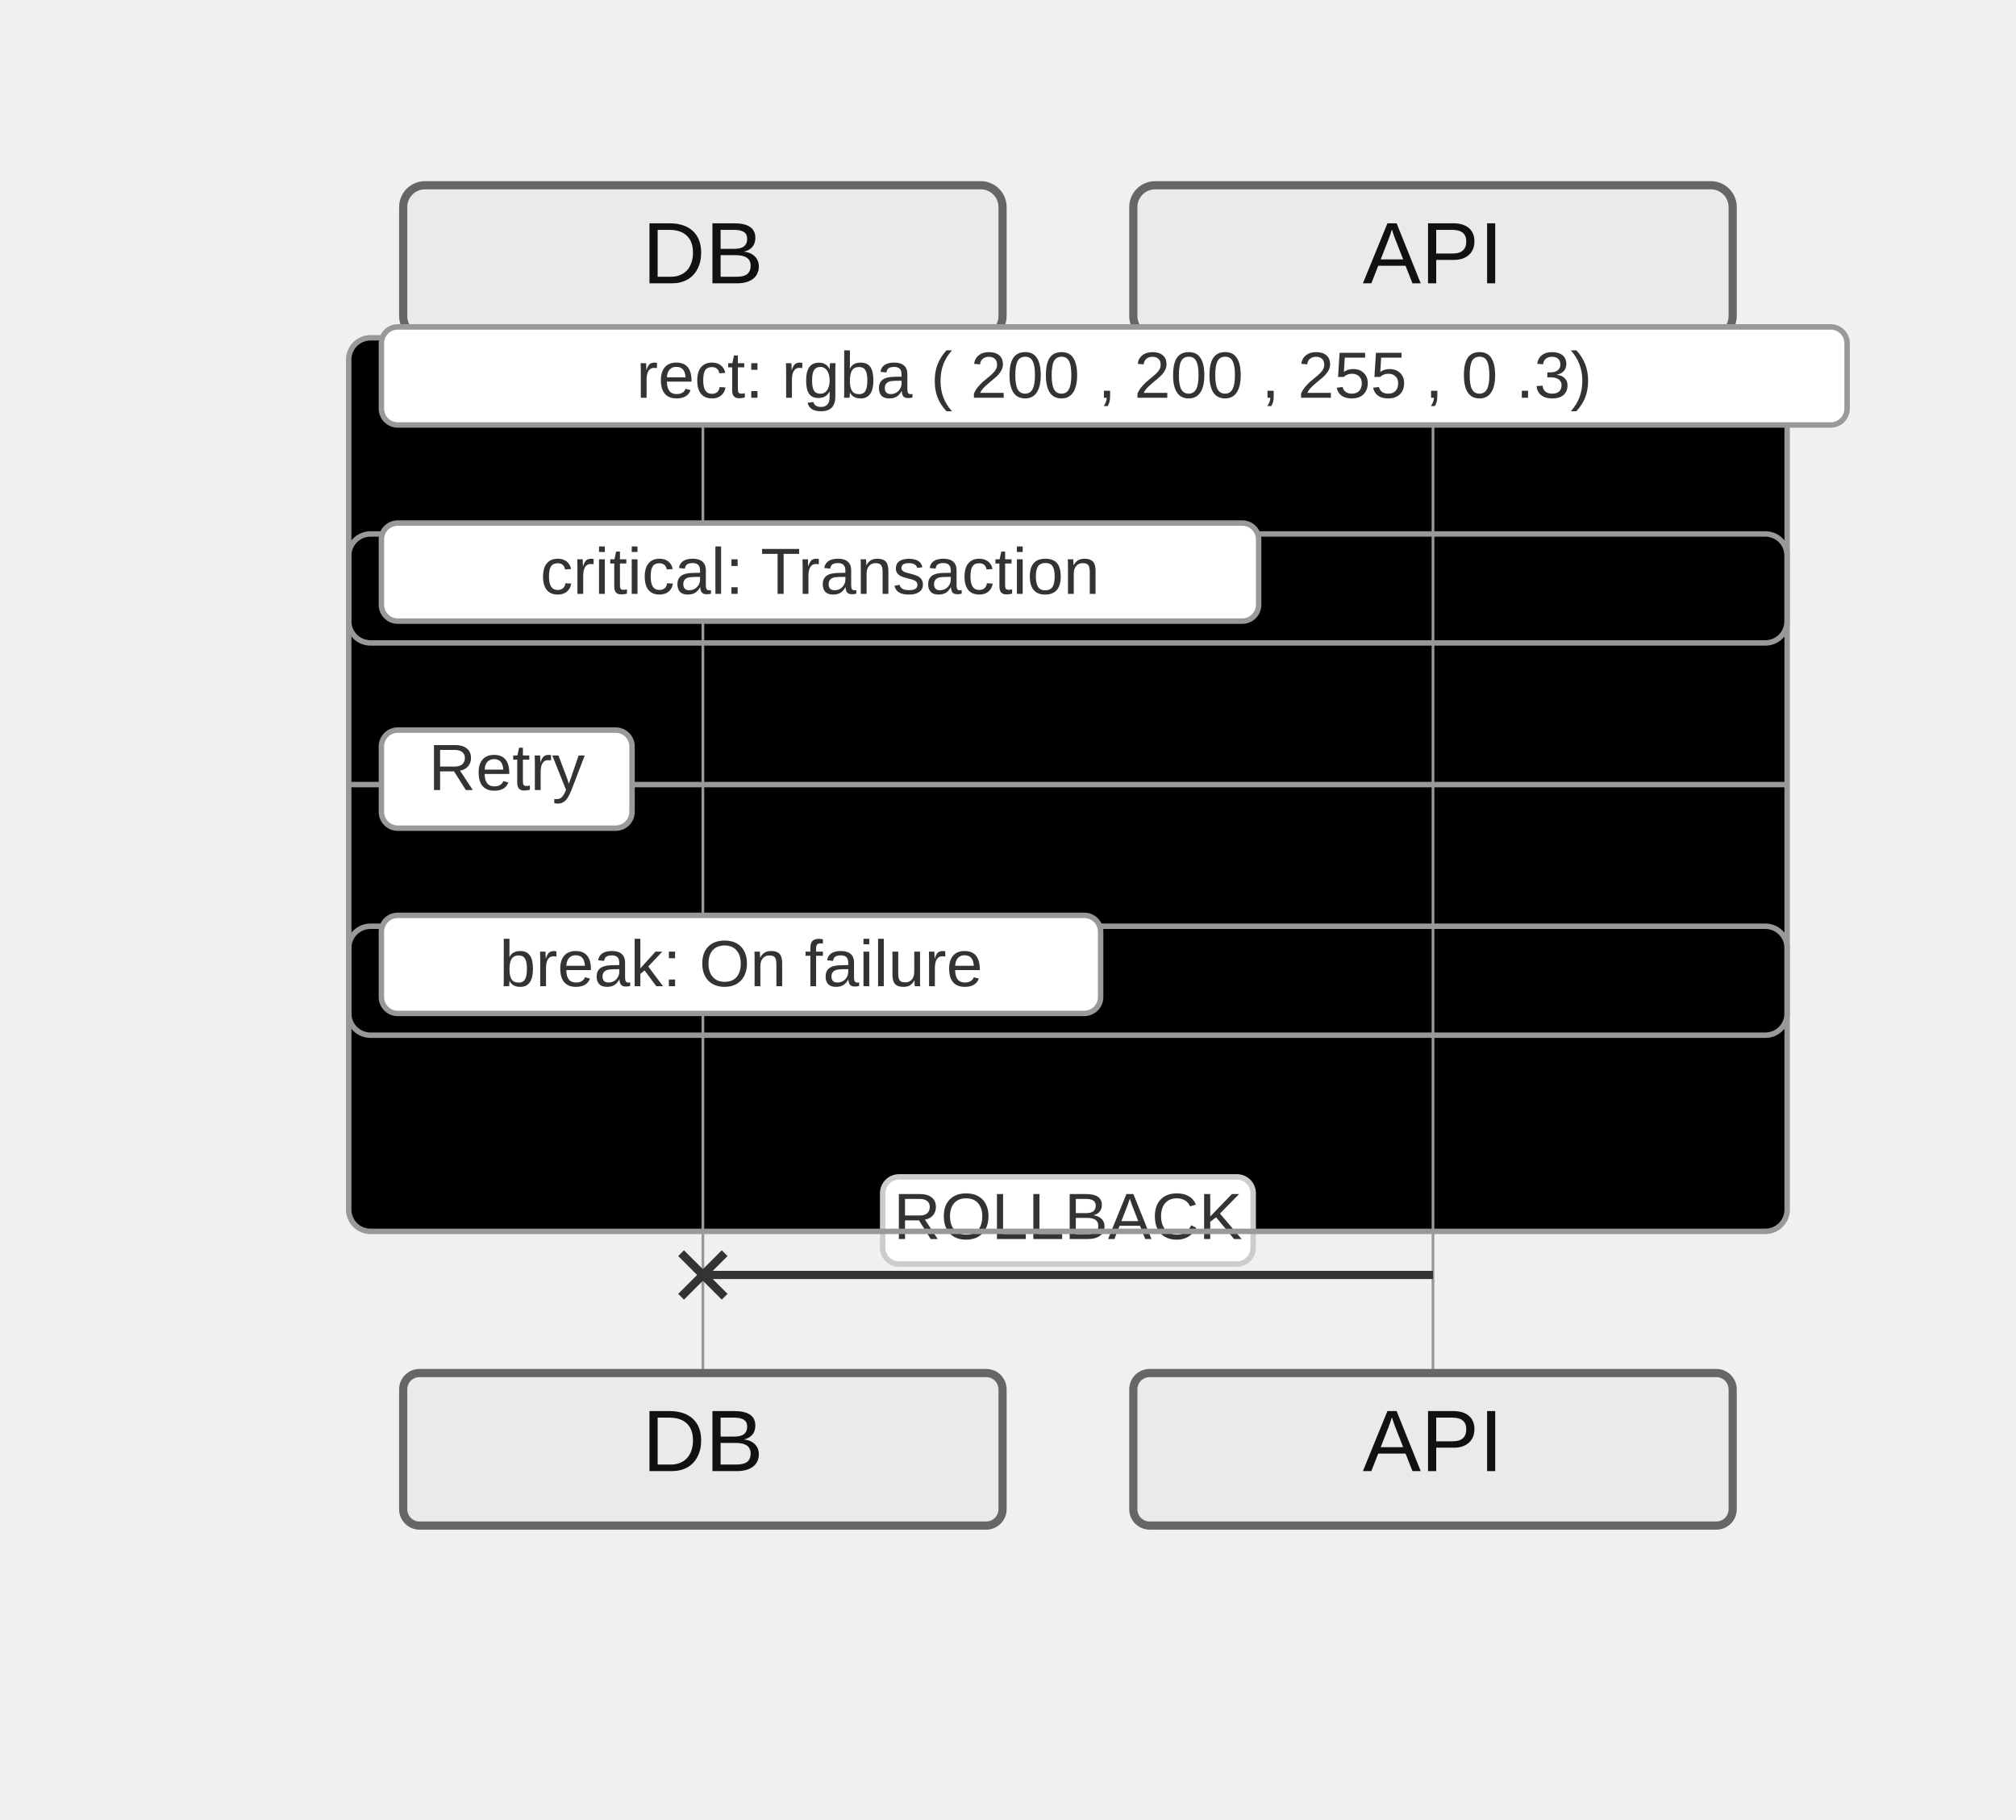
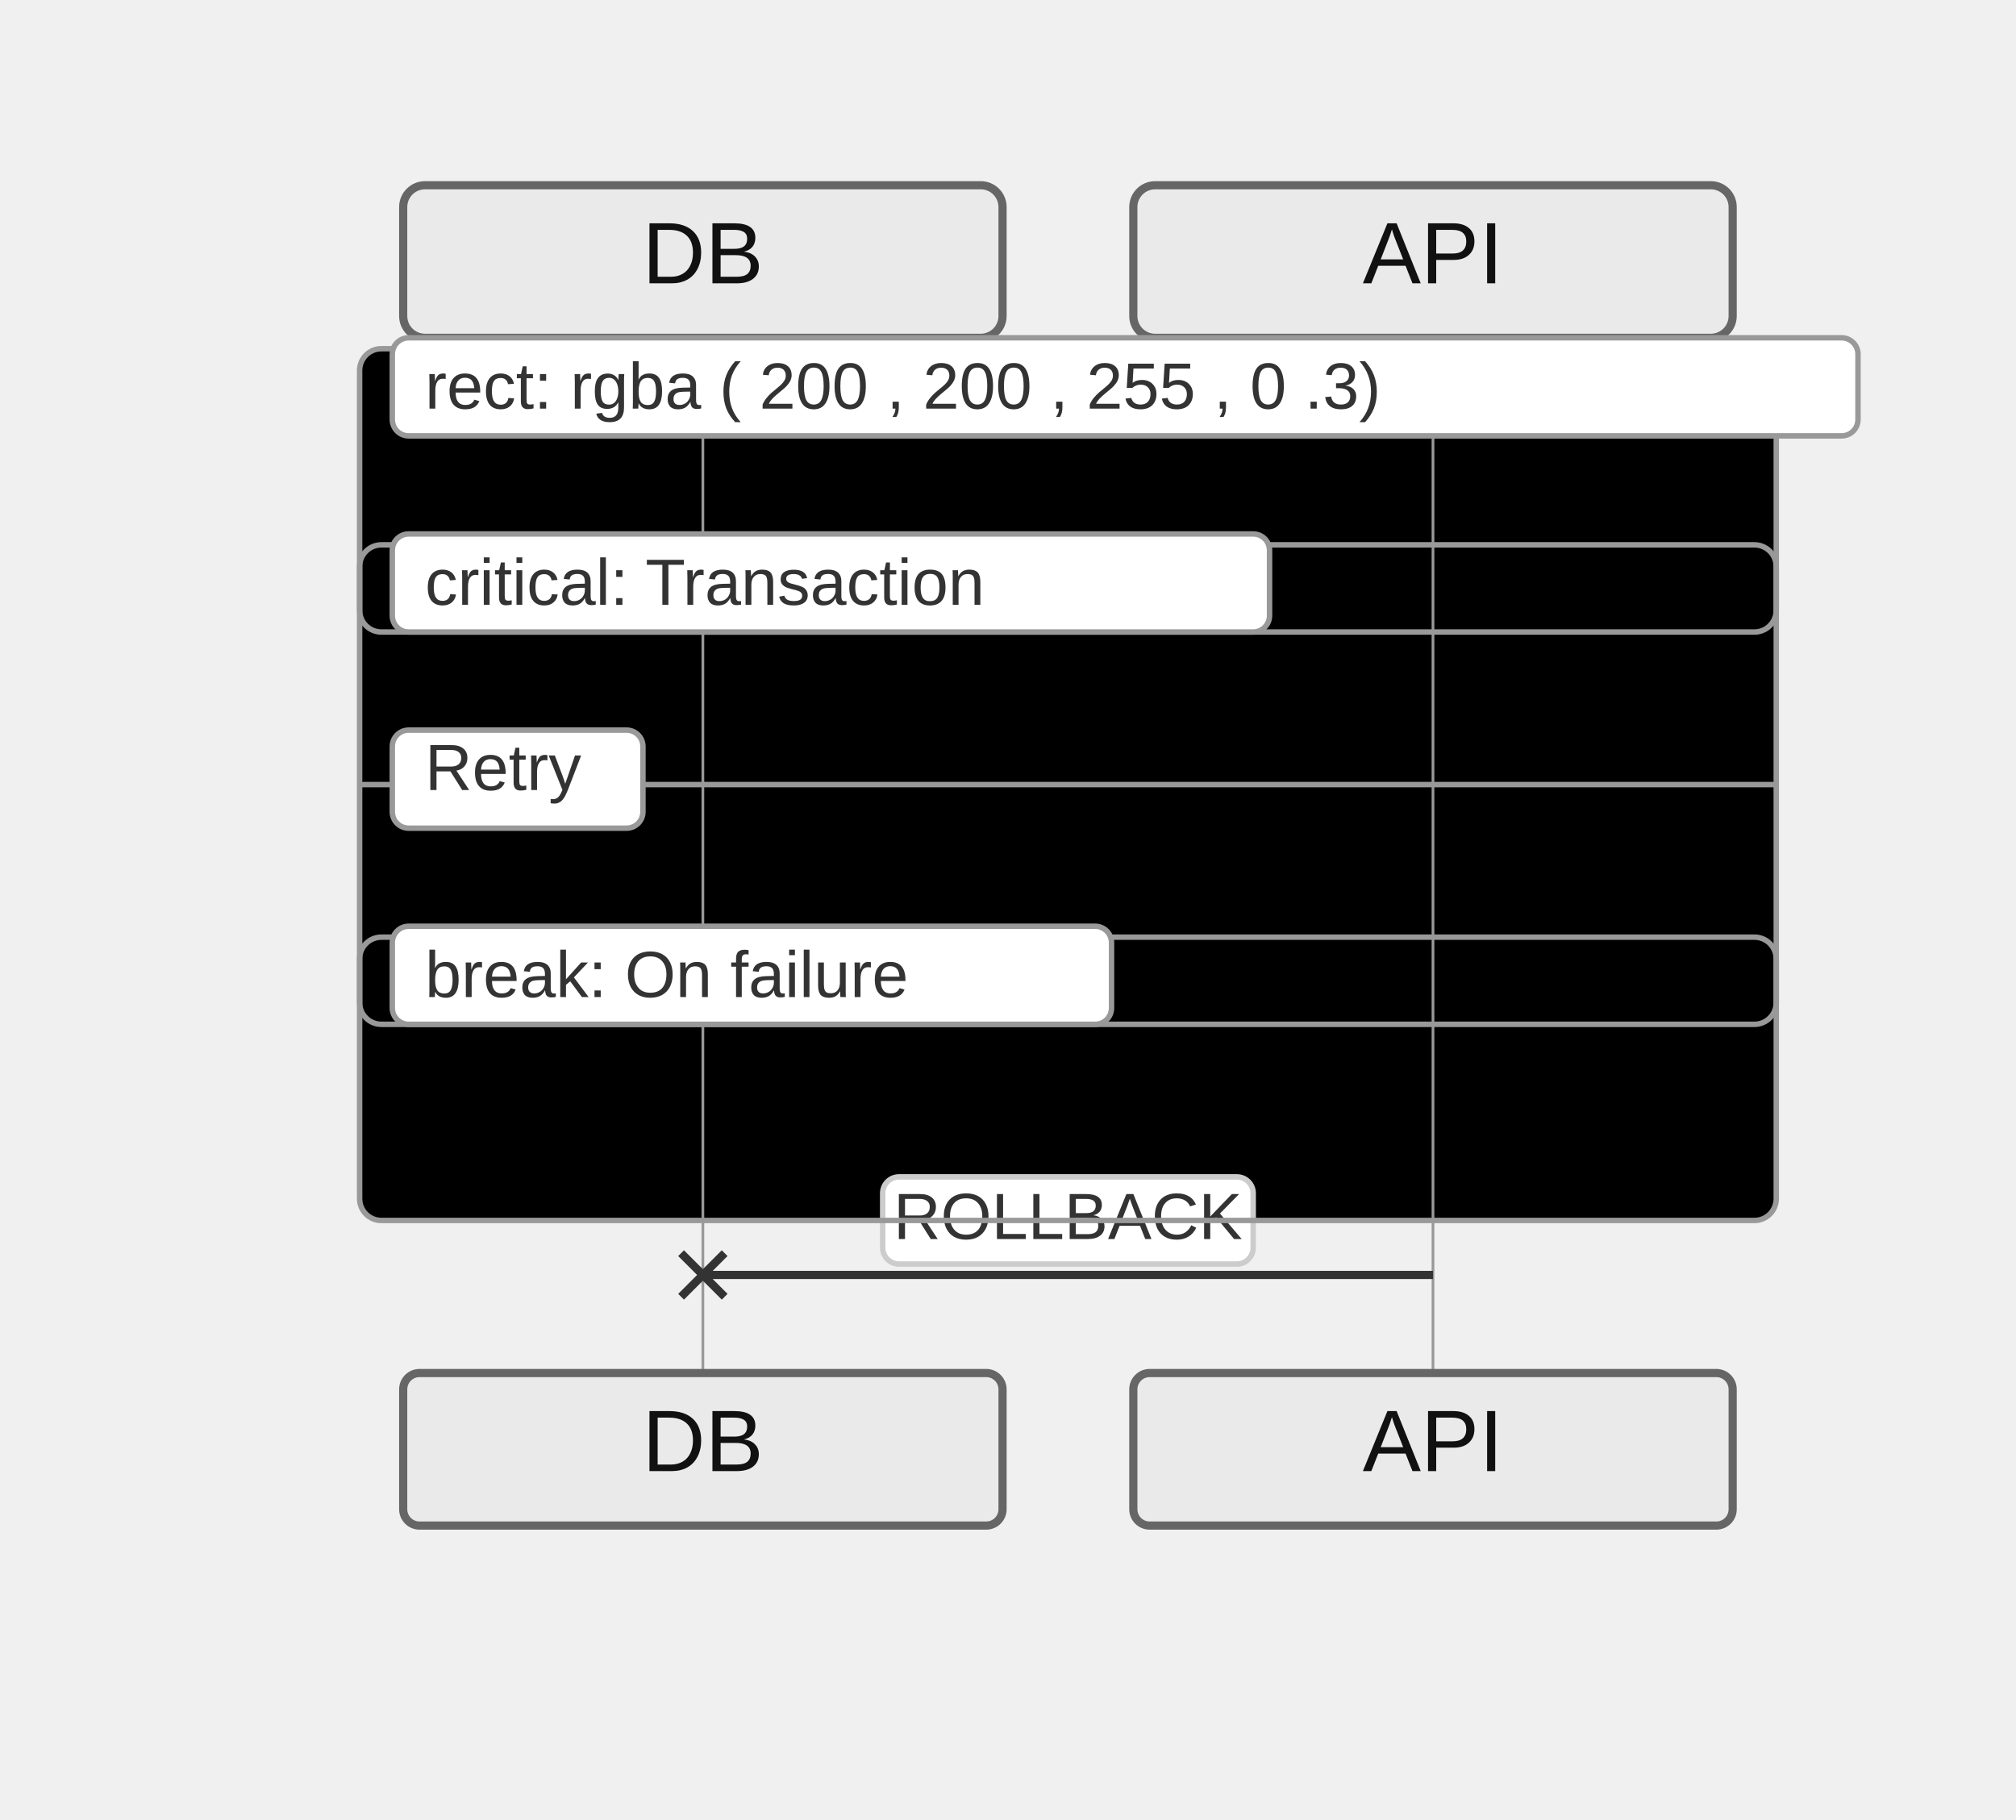
<svg xmlns="http://www.w3.org/2000/svg" width="370" height="334" viewBox="-50 -10 370 334">
  <style>
    .actor-rect { fill: #eaeaea; stroke: #666; stroke-width: 1.5px; }
    .actor-label { font-family: "Trebuchet MS", Verdana, Arial, sans-serif; font-size: 16px; fill: #111; }
    .lifeline { stroke: #999; stroke-width: 0.5px; }
    .activation { fill: #f4f4f4; stroke: #666; stroke-width: 1px; }
    .msg-line { stroke: #333; stroke-width: 1.5px; fill: none; }
    .msg-line.dotted { stroke-dasharray: 2 2; }
    .msg-line.thick { stroke-width: 3px; }
    .msg-label { font-family: "Trebuchet MS", Verdana, Arial, sans-serif; font-size: 12px; fill: #333; dominant-baseline: middle; }
    .msg-label-bg { fill: #ffffff; stroke: #cccccc; stroke-width: 1px; rx: 3; }
    .arrowhead { fill: #333; }
    .openhead { fill: none; stroke: #333; stroke-width: 1.5px; }
    .crosshead { stroke: #333; stroke-width: 1.5px; }
    .note { fill: #fff5ad; stroke: #aaaa33; stroke-width: 1px; }
    .note-text { font-family: "Trebuchet MS", Verdana, Arial, sans-serif; font-size: 12px; fill: #333; }
    /* Align sequence block styling with flowchart clusters */
    .group-frame, .cluster-border { fill: none; stroke: #999; stroke-width: 1px; rx: 4; }
    .group-title, .cluster-label-text { font-family: Arial, sans-serif; font-size: 12px; fill: #333; }
    .group-title-bg, .cluster-title-bg { fill: #ffffff; stroke: #999; stroke-width: 1px; rx: 3; }
  </style>
  <g class="actor" transform="translate(24,24)">
    <rect class="actor-rect" width="110" height="28" rx="4" fill="#eaeaea" stroke="#666" />
    <text class="actor-label" x="55" y="18" text-anchor="middle">DB</text>
  </g>
  <g class="actor" transform="translate(158,24)">
    <rect class="actor-rect" width="110" height="28" rx="4" fill="#eaeaea" stroke="#666" />
    <text class="actor-label" x="55" y="18" text-anchor="middle">API</text>
  </g>
-   <g class="cluster-bg-layer" transform="translate(14,52)">
-     <rect class="cluster-bg" x="0" y="0" width="264" height="56" rx="4" />
+   <g class="cluster-bg-layer" transform="translate(16,54)">
+     <rect class="cluster-bg" x="0" y="0" width="260" height="52" rx="4" />
  </g>
-   <g class="cluster-bg-layer" transform="translate(14,88)">
-     <rect class="cluster-bg" x="0" y="0" width="264" height="92" rx="4" />
+   <g class="cluster-bg-layer" transform="translate(16,90)">
+     <rect class="cluster-bg" x="0" y="0" width="260" height="88" rx="4" />
  </g>
-   <g class="cluster-bg-layer" transform="translate(14,160)">
-     <rect class="cluster-bg" x="0" y="0" width="264" height="56" rx="4" />
+   <g class="cluster-bg-layer" transform="translate(16,162)">
+     <rect class="cluster-bg" x="0" y="0" width="260" height="52" rx="4" />
  </g>
  <line class="lifeline" x1="79" y1="62" x2="79" y2="242" />
  <line class="lifeline" x1="213" y1="62" x2="213" y2="242" />
  <path class="msg-line solid" d="M 213 224 L 79 224" />
  <g class="crosshead" transform="translate(79,224)">
    <path d="M -4 -4 L 4 4" />
    <path d="M -4 4 L 4 -4" />
  </g>
  <rect class="msg-label-bg" x="112" y="206" width="68" height="16" rx="3" />
  <text class="msg-label" x="146" y="214" text-anchor="middle">ROLLBACK</text>
-   <g class="cluster-overlay" transform="translate(14,52)">
-     <rect class="cluster-border" x="0" y="0" width="264" height="56" rx="4" />
+   <g class="cluster-overlay" transform="translate(16,54)">
+     <rect class="cluster-border" x="0" y="0" width="260" height="52" rx="4" />
    <rect class="cluster-title-bg" x="6" y="-2" width="269" height="18" rx="3" />
-     <text class="cluster-label-text" x="140.5" y="11" text-anchor="middle">rect: rgba ( 200 , 200 , 255 , 0 .3)</text>
+     <text class="cluster-label-text" x="12" y="11" text-anchor="start">rect: rgba ( 200 , 200 , 255 , 0 .3)</text>
  </g>
-   <g class="cluster-overlay" transform="translate(14,88)">
-     <rect class="cluster-border" x="0" y="0" width="264" height="92" rx="4" />
+   <g class="cluster-overlay" transform="translate(16,90)">
+     <rect class="cluster-border" x="0" y="0" width="260" height="88" rx="4" />
    <rect class="cluster-title-bg" x="6" y="-2" width="161" height="18" rx="3" />
-     <text class="cluster-label-text" x="86.5" y="11" text-anchor="middle">critical: Transaction</text>
-     <line x1="0" y1="46" x2="264" y2="46" class="cluster-border" />
-     <rect class="cluster-title-bg" x="6" y="36" width="46" height="18" rx="3" />
-     <text class="cluster-label-text" x="29" y="47" text-anchor="middle">Retry</text>
+     <text class="cluster-label-text" x="12" y="11" text-anchor="start">critical: Transaction</text>
+     <line x1="0" y1="44" x2="260" y2="44" class="cluster-border" />
+     <rect class="cluster-title-bg" x="6" y="34" width="46" height="18" rx="3" />
+     <text class="cluster-label-text" x="12" y="45" text-anchor="start">Retry</text>
  </g>
-   <g class="cluster-overlay" transform="translate(14,160)">
-     <rect class="cluster-border" x="0" y="0" width="264" height="56" rx="4" />
+   <g class="cluster-overlay" transform="translate(16,162)">
+     <rect class="cluster-border" x="0" y="0" width="260" height="52" rx="4" />
    <rect class="cluster-title-bg" x="6" y="-2" width="132" height="18" rx="3" />
-     <text class="cluster-label-text" x="72" y="11" text-anchor="middle">break: On failure</text>
+     <text class="cluster-label-text" x="12" y="11" text-anchor="start">break: On failure</text>
  </g>
  <g class="actor" transform="translate(24,242)">
    <rect class="actor-rect" width="110" height="28" rx="3" fill="#eaeaea" stroke="#666" />
    <text class="actor-label" x="55" y="18" text-anchor="middle">DB</text>
  </g>
  <g class="actor" transform="translate(158,242)">
    <rect class="actor-rect" width="110" height="28" rx="3" fill="#eaeaea" stroke="#666" />
    <text class="actor-label" x="55" y="18" text-anchor="middle">API</text>
  </g>
</svg>
